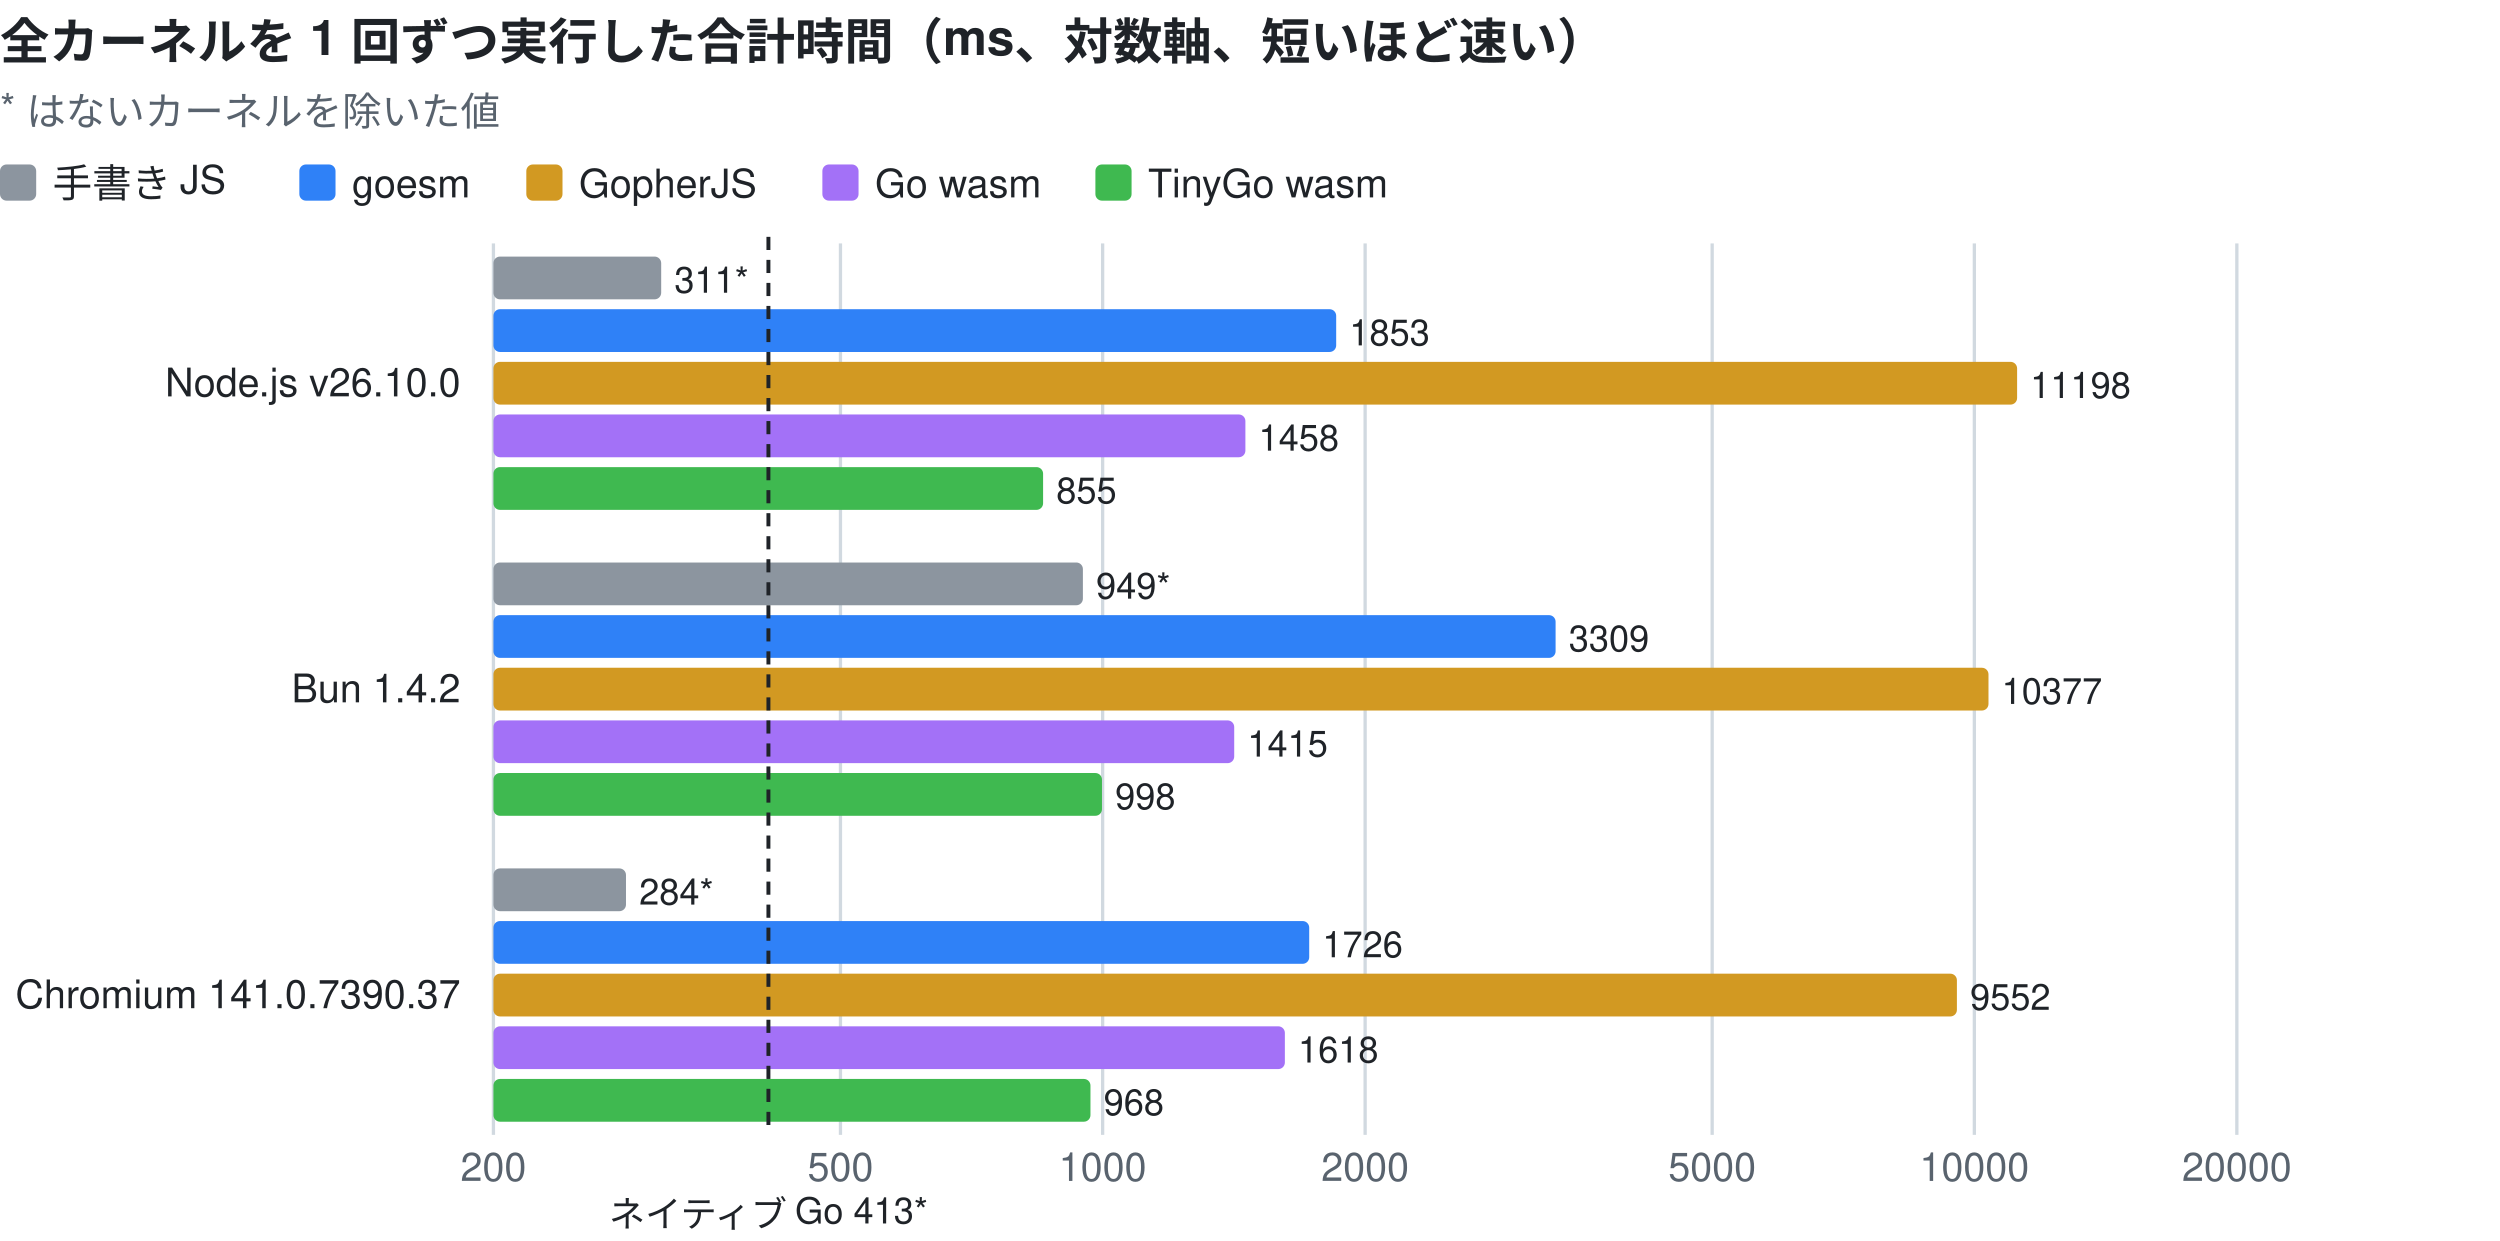
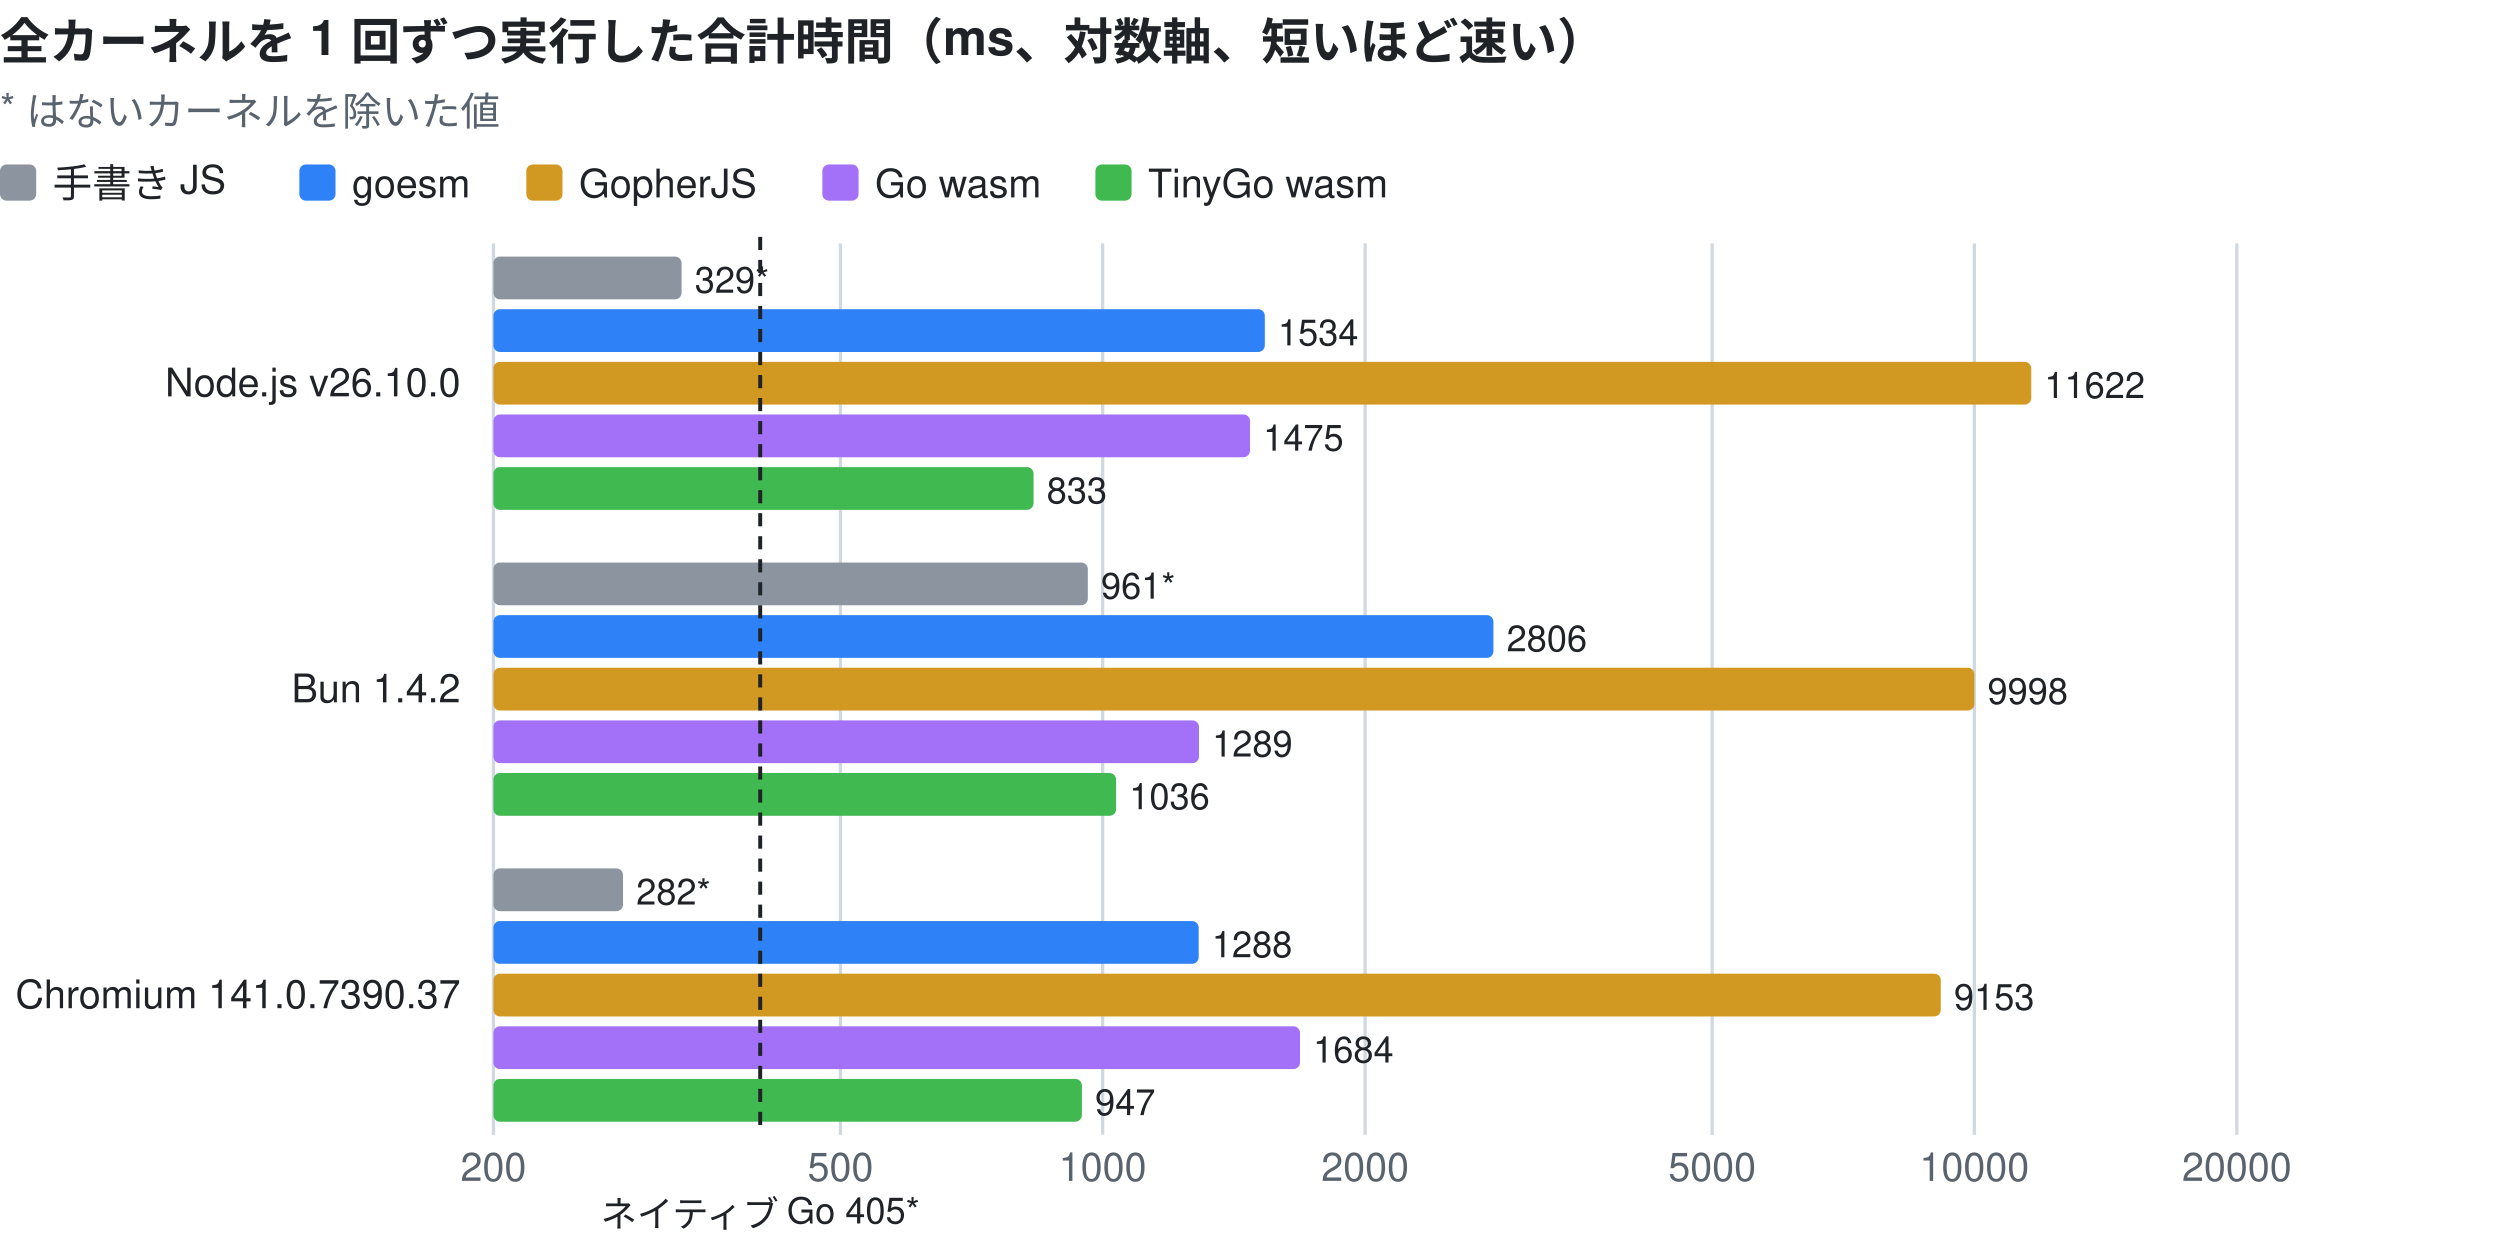
<svg xmlns="http://www.w3.org/2000/svg" width="760" height="377" viewBox="0 0 760 377" font-family="-apple-system, 'Segoe UI', Helvetica, Arial, 'Hiragino Sans', 'Noto Sans CJK JP', 'Yu Gothic', sans-serif" font-size="12">
  <style>.t{fill:#1f2328}.m{fill:#59636e}.g{stroke:#d1d9e0}.r{stroke:#1f2328}@media (prefers-color-scheme:dark){.t{fill:#f0f6fc}.m{fill:#9198a1}.g{stroke:#3d444d}.r{stroke:#f0f6fc}}</style>
  <text class="t" x="0" y="18" font-size="15" font-weight="600">全カーネルを 1 回ずつ実行した合計時間（ms、対数軸、短いほど速い）</text>
  <text class="m" x="0" y="37">* はないカーネルを除いた値</text>
  <rect x="0" y="50" width="11" height="11" rx="2" fill="#8c959f" />
  <text class="t" x="16" y="60">手書き JS</text>
  <rect x="91" y="50" width="11" height="11" rx="2" fill="#2f81f7" />
  <text class="t" x="107" y="60">goesm</text>
  <rect x="160" y="50" width="11" height="11" rx="2" fill="#d29922" />
  <text class="t" x="176" y="60">GopherJS</text>
  <rect x="250" y="50" width="11" height="11" rx="2" fill="#a371f7" />
  <text class="t" x="266" y="60">Go wasm</text>
  <rect x="333" y="50" width="11" height="11" rx="2" fill="#3fb950" />
  <text class="t" x="349" y="60">TinyGo wasm</text>
  <line class="g" x1="150.0" y1="74" x2="150.0" y2="345" />
  <text class="m" x="150.0" y="359" text-anchor="middle">200</text>
  <line class="g" x1="255.5" y1="74" x2="255.5" y2="345" />
  <text class="m" x="255.5" y="359" text-anchor="middle">500</text>
  <line class="g" x1="335.2" y1="74" x2="335.2" y2="345" />
  <text class="m" x="335.2" y="359" text-anchor="middle">1000</text>
  <line class="g" x1="415.0" y1="74" x2="415.0" y2="345" />
  <text class="m" x="415.0" y="359" text-anchor="middle">2000</text>
  <line class="g" x1="520.5" y1="74" x2="520.5" y2="345" />
  <text class="m" x="520.5" y="359" text-anchor="middle">5000</text>
  <line class="g" x1="600.2" y1="74" x2="600.2" y2="345" />
  <text class="m" x="600.2" y="359" text-anchor="middle">10000</text>
  <line class="g" x1="680.0" y1="74" x2="680.0" y2="345" />
  <text class="m" x="680.0" y="359" text-anchor="middle">20000</text>
  <text class="t" x="140" y="120.5" text-anchor="end">Node.js v26.10.0</text>
-   <rect x="150" y="78" width="51.0" height="13" rx="2" fill="#8c959f" />
-   <text class="t" x="205.0" y="89" font-size="11">311*</text>
-   <rect x="150" y="94" width="256.2" height="13" rx="2" fill="#2f81f7" />
-   <text class="t" x="410.2" y="105" font-size="11">1853</text>
-   <rect x="150" y="110" width="463.2" height="13" rx="2" fill="#d29922" />
-   <text class="t" x="617.2" y="121" font-size="11">11198</text>
-   <rect x="150" y="126" width="228.6" height="13" rx="2" fill="#a371f7" />
-   <text class="t" x="382.6" y="137" font-size="11">1458</text>
-   <rect x="150" y="142" width="167.1" height="13" rx="2" fill="#3fb950" />
-   <text class="t" x="321.1" y="153" font-size="11">855</text>
+   <rect x="150" y="78" width="57.2" height="13" rx="2" fill="#8c959f" />
+   <text class="t" x="211.2" y="89" font-size="11">329*</text>
+   <rect x="150" y="94" width="234.5" height="13" rx="2" fill="#2f81f7" />
+   <text class="t" x="388.5" y="105" font-size="11">1534</text>
+   <rect x="150" y="110" width="467.5" height="13" rx="2" fill="#d29922" />
+   <text class="t" x="621.5" y="121" font-size="11">11622</text>
+   <rect x="150" y="126" width="230.0" height="13" rx="2" fill="#a371f7" />
+   <text class="t" x="384.0" y="137" font-size="11">1475</text>
+   <rect x="150" y="142" width="164.2" height="13" rx="2" fill="#3fb950" />
+   <text class="t" x="318.2" y="153" font-size="11">833</text>
  <text class="t" x="140" y="213.5" text-anchor="end">Bun 1.4.2</text>
-   <rect x="150" y="171" width="179.2" height="13" rx="2" fill="#8c959f" />
-   <text class="t" x="333.2" y="182" font-size="11">949*</text>
-   <rect x="150" y="187" width="322.9" height="13" rx="2" fill="#2f81f7" />
-   <text class="t" x="476.9" y="198" font-size="11">3309</text>
-   <rect x="150" y="203" width="454.5" height="13" rx="2" fill="#d29922" />
-   <text class="t" x="608.5" y="214" font-size="11">10377</text>
-   <rect x="150" y="219" width="225.2" height="13" rx="2" fill="#a371f7" />
-   <text class="t" x="379.2" y="230" font-size="11">1415</text>
-   <rect x="150" y="235" width="185.0" height="13" rx="2" fill="#3fb950" />
-   <text class="t" x="339.0" y="246" font-size="11">998</text>
+   <rect x="150" y="171" width="180.7" height="13" rx="2" fill="#8c959f" />
+   <text class="t" x="334.7" y="182" font-size="11">961*</text>
+   <rect x="150" y="187" width="304.0" height="13" rx="2" fill="#2f81f7" />
+   <text class="t" x="458.0" y="198" font-size="11">2806</text>
+   <rect x="150" y="203" width="450.2" height="13" rx="2" fill="#d29922" />
+   <text class="t" x="604.2" y="214" font-size="11">9998</text>
+   <rect x="150" y="219" width="214.5" height="13" rx="2" fill="#a371f7" />
+   <text class="t" x="368.5" y="230" font-size="11">1289</text>
+   <rect x="150" y="235" width="189.3" height="13" rx="2" fill="#3fb950" />
+   <text class="t" x="343.3" y="246" font-size="11">1036</text>
  <text class="t" x="140" y="306.5" text-anchor="end">Chromium 141.0.7390.37</text>
-   <rect x="150" y="264" width="40.3" height="13" rx="2" fill="#8c959f" />
-   <text class="t" x="194.3" y="275" font-size="11">284*</text>
-   <rect x="150" y="280" width="248.0" height="13" rx="2" fill="#2f81f7" />
-   <text class="t" x="402.0" y="291" font-size="11">1726</text>
-   <rect x="150" y="296" width="444.9" height="13" rx="2" fill="#d29922" />
-   <text class="t" x="598.9" y="307" font-size="11">9552</text>
-   <rect x="150" y="312" width="240.6" height="13" rx="2" fill="#a371f7" />
-   <text class="t" x="394.6" y="323" font-size="11">1618</text>
-   <rect x="150" y="328" width="181.5" height="13" rx="2" fill="#3fb950" />
-   <text class="t" x="335.5" y="339" font-size="11">968</text>
-   <line class="r" x1="233.6" y1="72" x2="233.6" y2="345" stroke-dasharray="4 3" stroke-width="1.2" />
-   <text class="t" x="233.6" y="373" text-anchor="middle" font-size="11">ネイティブ Go 413*</text>
+   <rect x="150" y="264" width="39.4" height="13" rx="2" fill="#8c959f" />
+   <text class="t" x="193.4" y="275" font-size="11">282*</text>
+   <rect x="150" y="280" width="214.4" height="13" rx="2" fill="#2f81f7" />
+   <text class="t" x="368.4" y="291" font-size="11">1288</text>
+   <rect x="150" y="296" width="440.0" height="13" rx="2" fill="#d29922" />
+   <text class="t" x="594.0" y="307" font-size="11">9153</text>
+   <rect x="150" y="312" width="245.2" height="13" rx="2" fill="#a371f7" />
+   <text class="t" x="399.2" y="323" font-size="11">1684</text>
+   <rect x="150" y="328" width="178.9" height="13" rx="2" fill="#3fb950" />
+   <text class="t" x="332.9" y="339" font-size="11">947</text>
+   <line class="r" x1="231.1" y1="72" x2="231.1" y2="345" stroke-dasharray="4 3" stroke-width="1.2" />
+   <text class="t" x="231.1" y="373" text-anchor="middle" font-size="11">ネイティブ Go 405*</text>
</svg>
